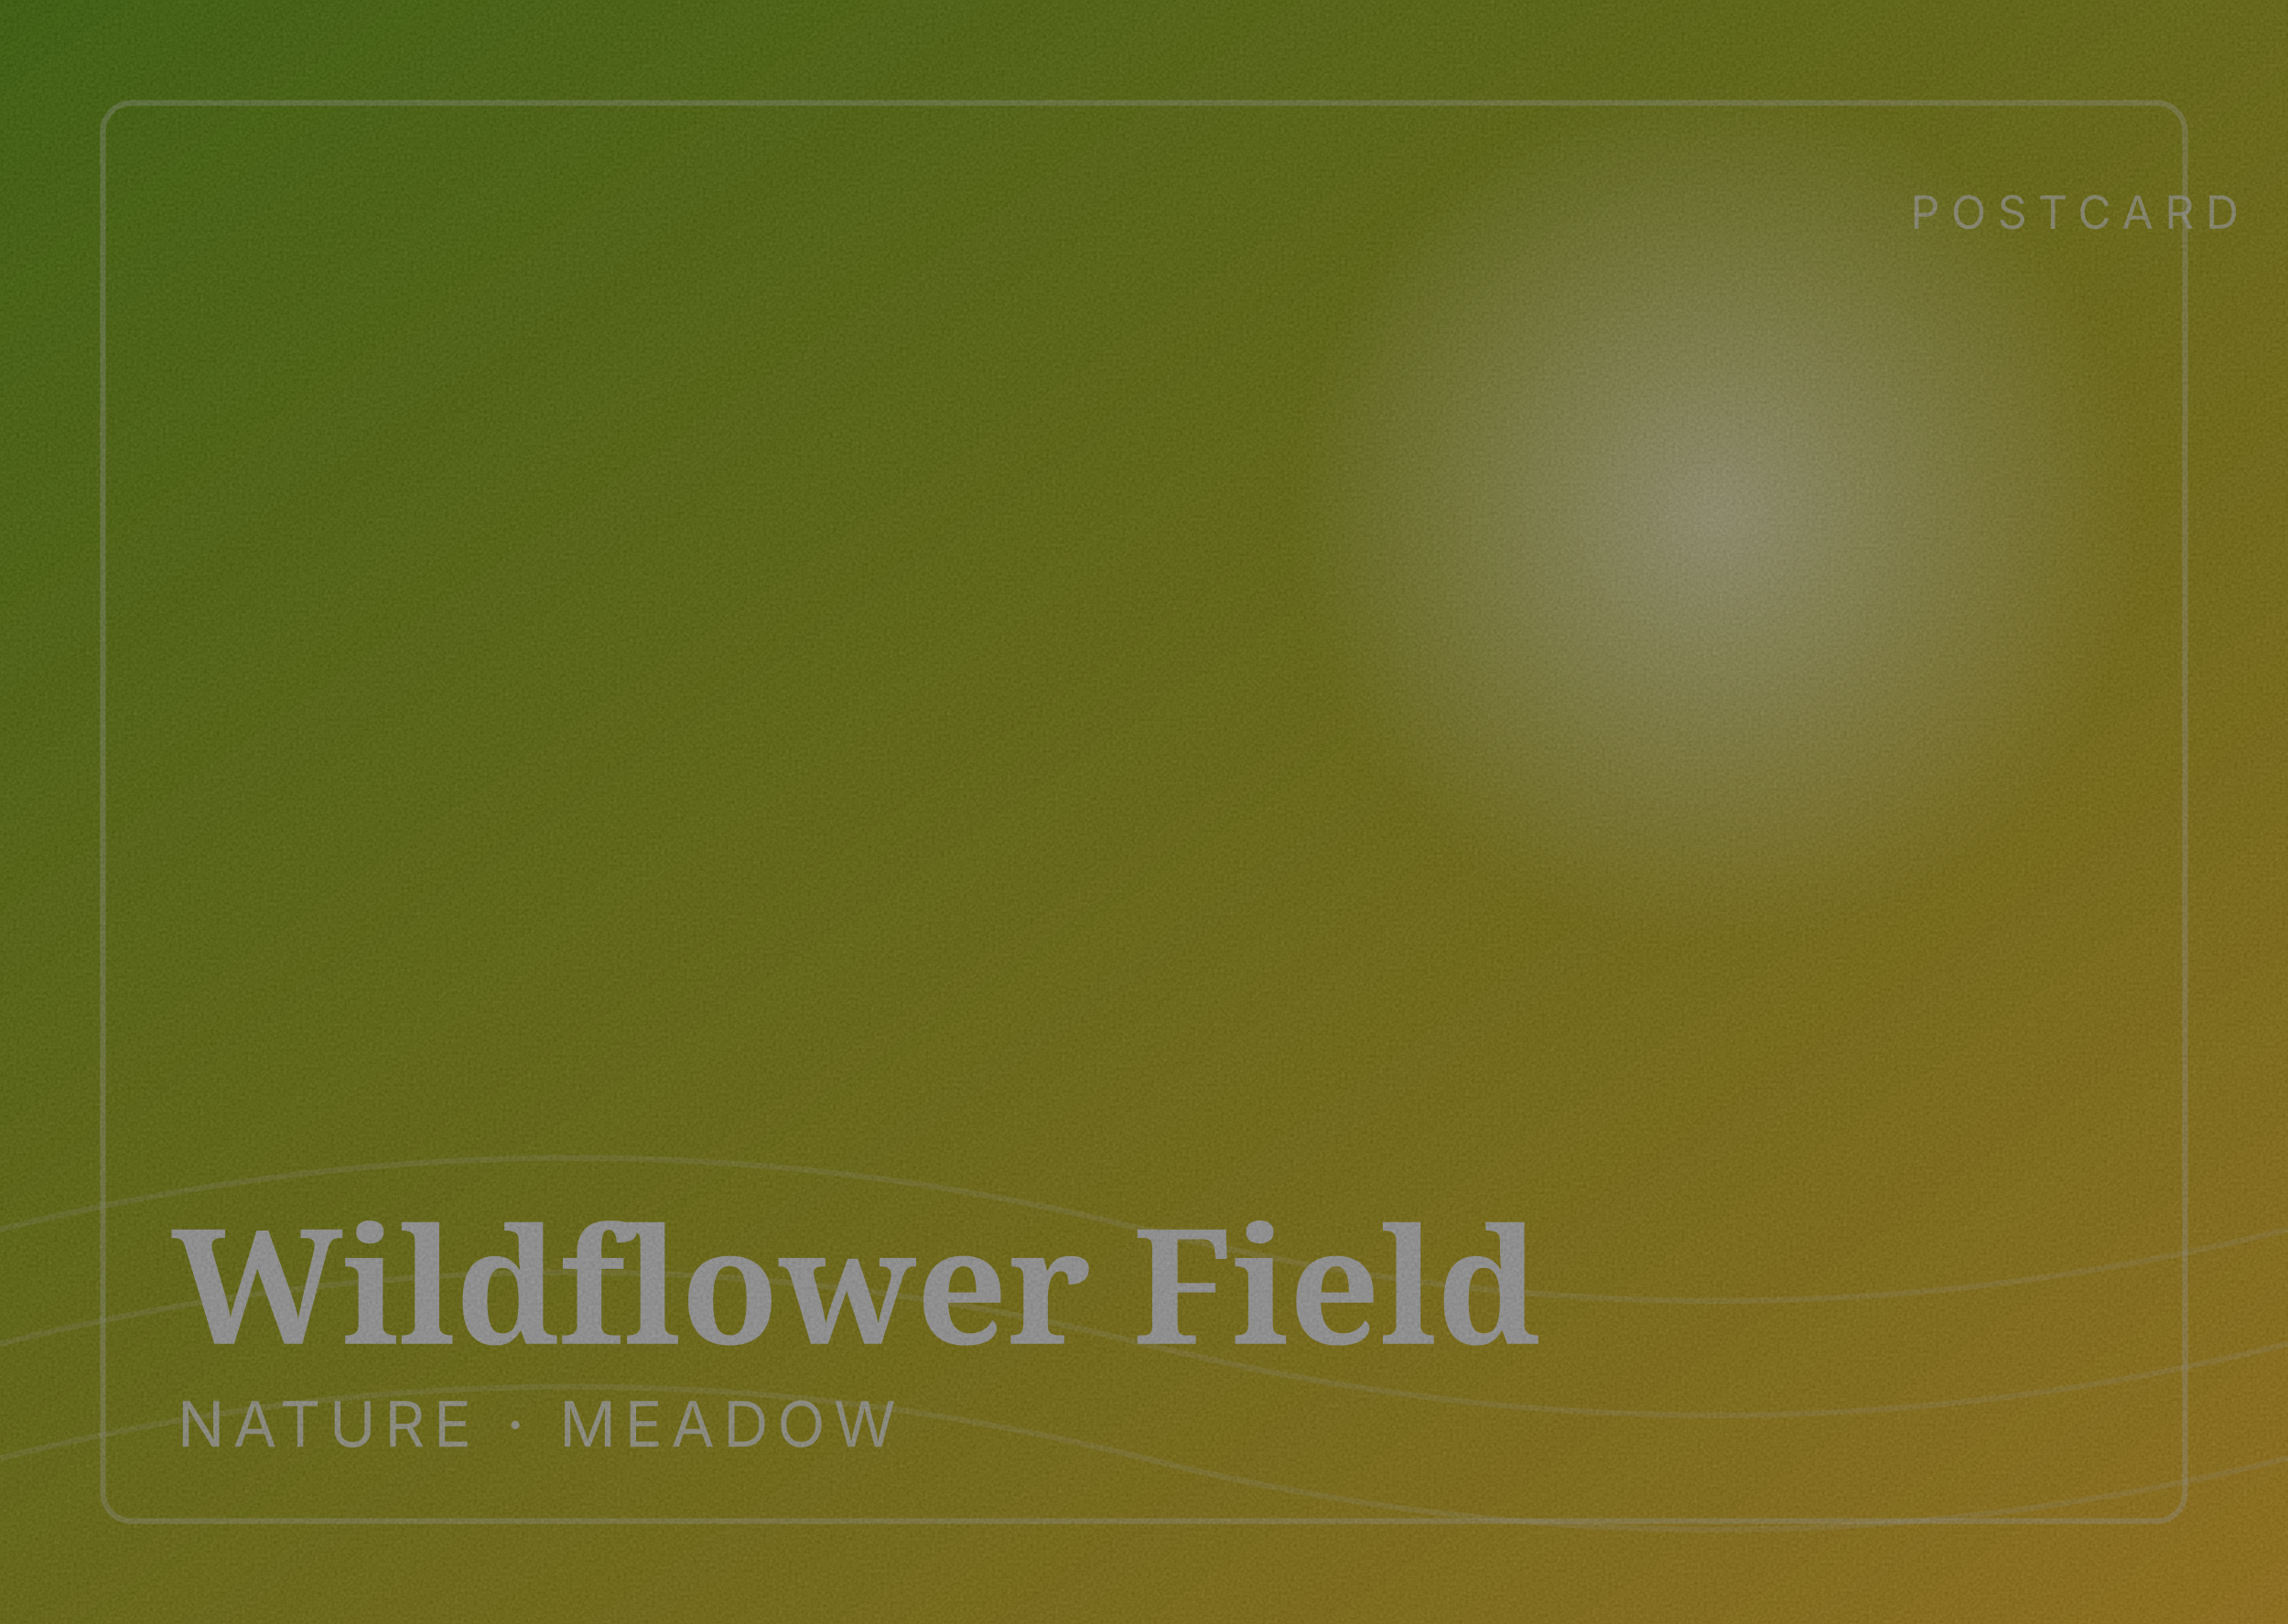
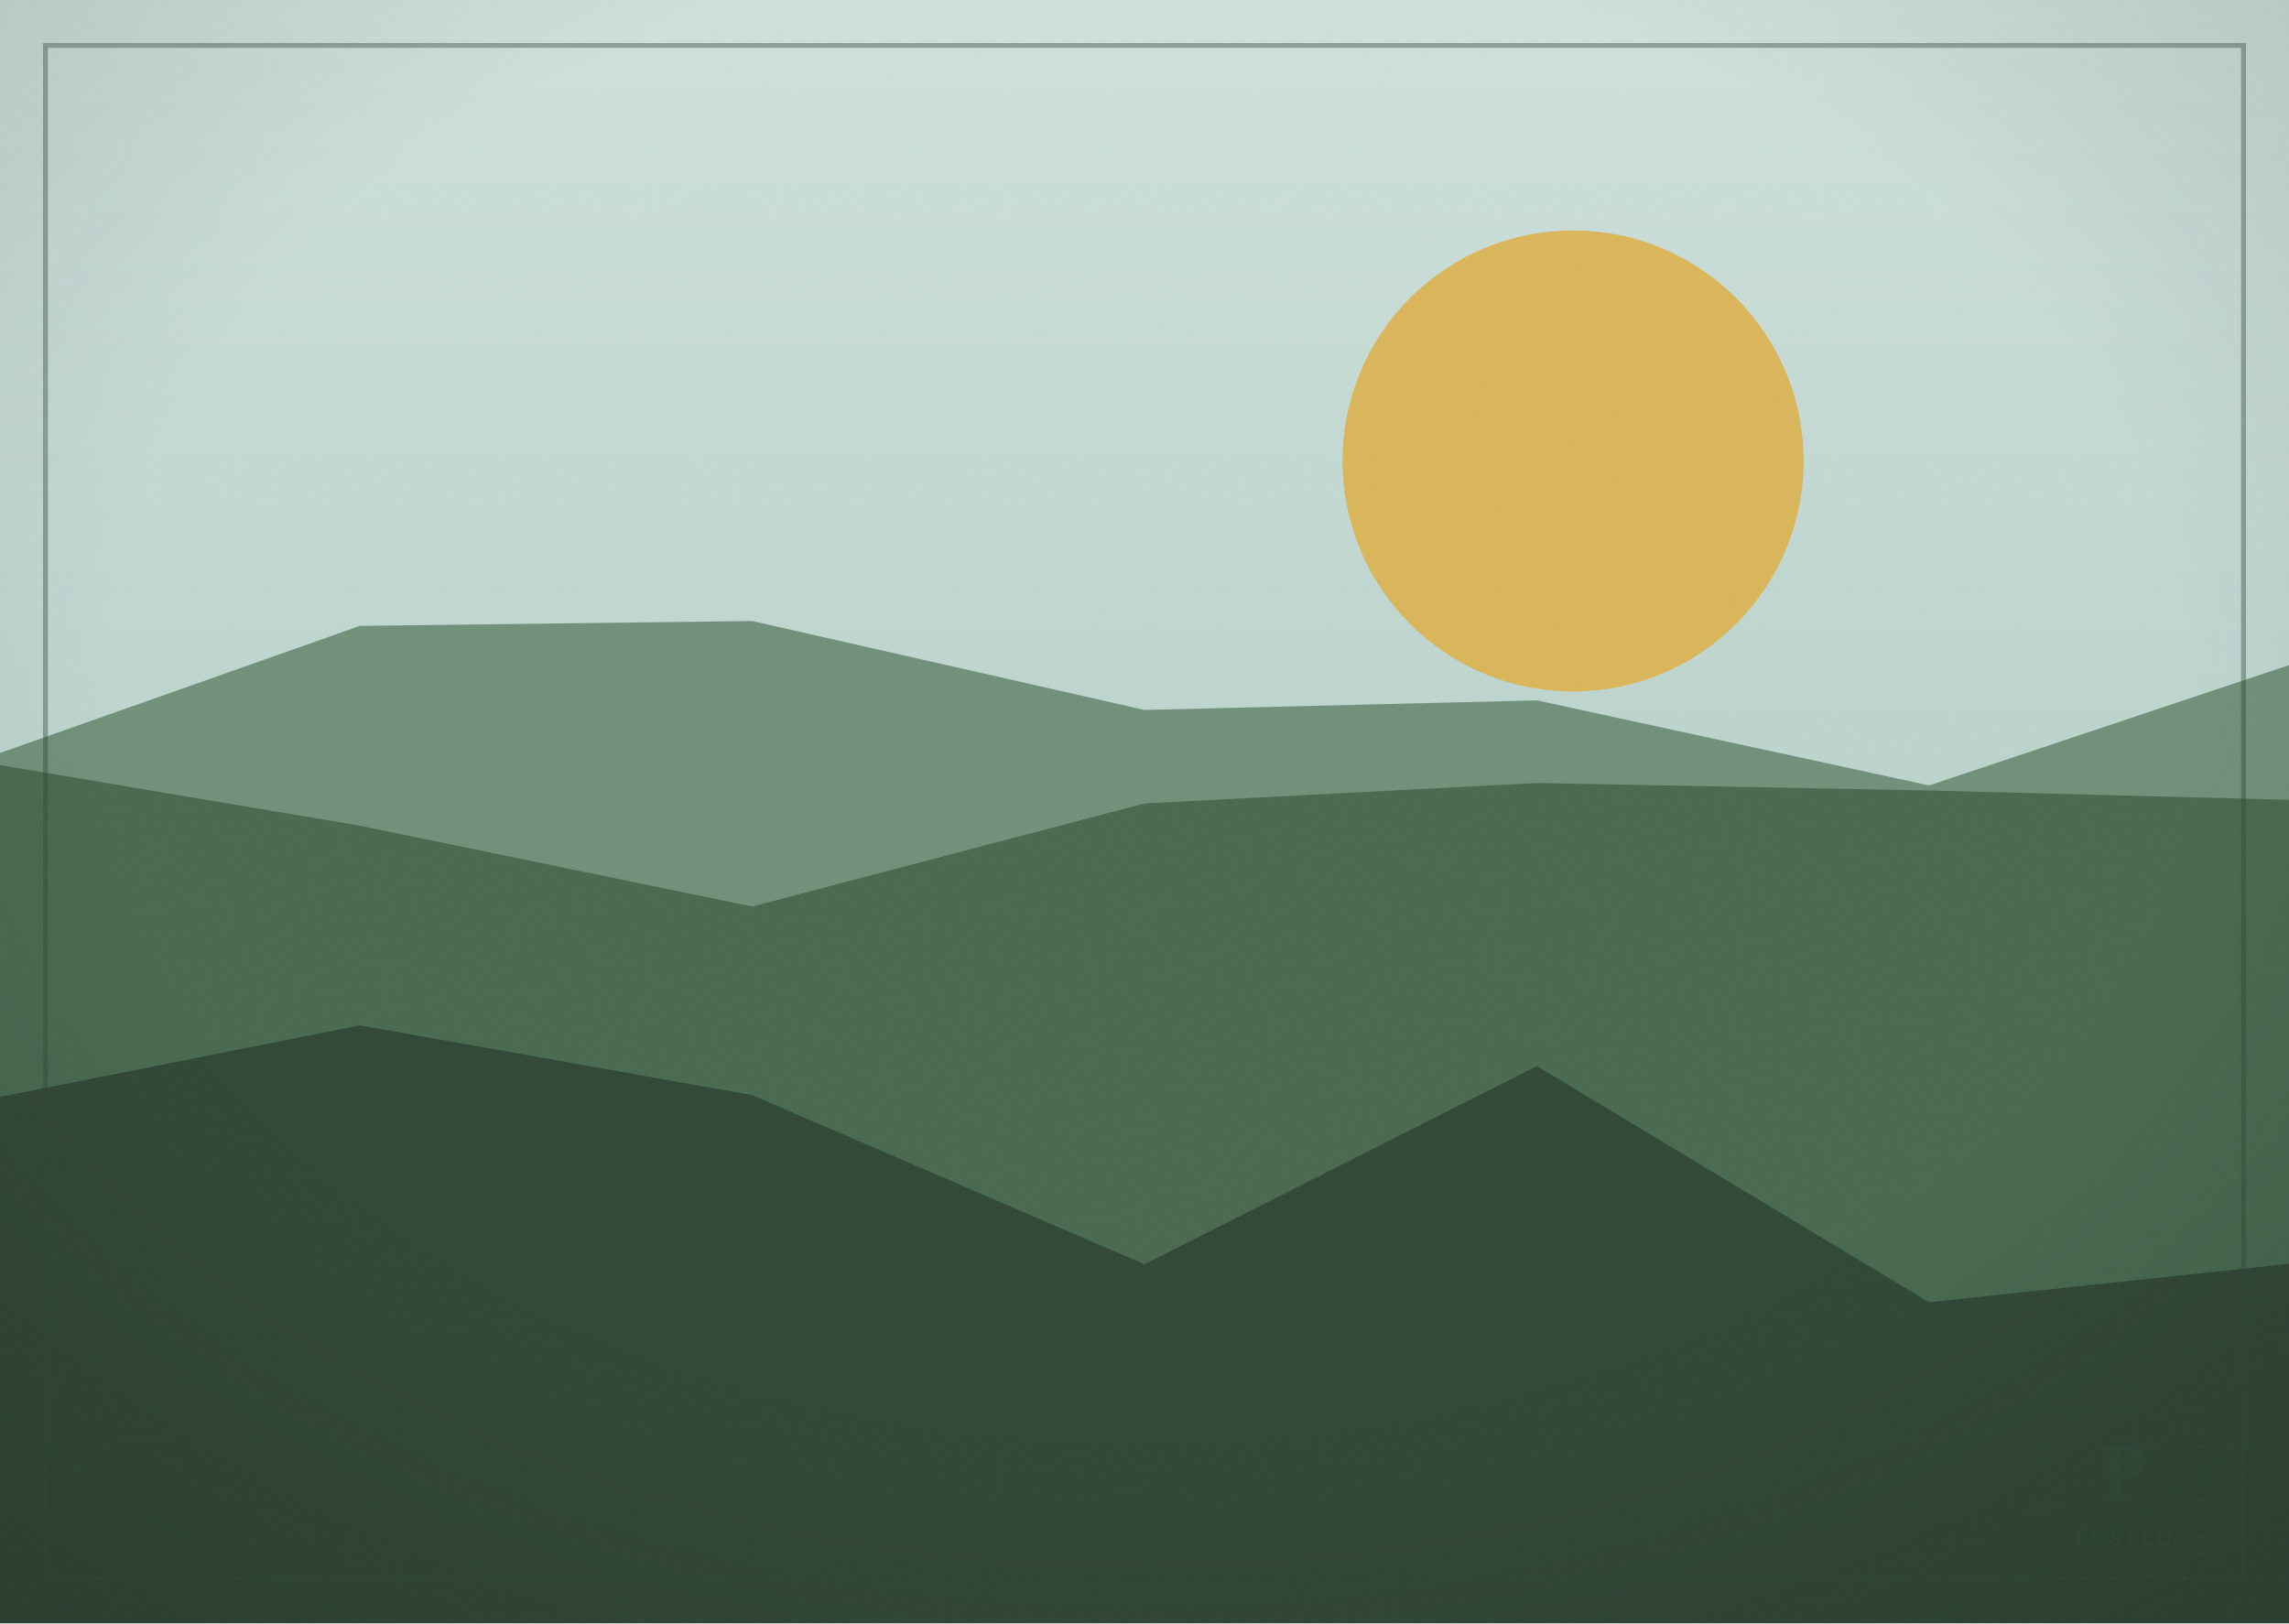
- <svg xmlns="http://www.w3.org/2000/svg" width="800" height="568" viewBox="0 0 800 568" role="img" aria-label="Wildflower Field">
+ <svg xmlns="http://www.w3.org/2000/svg" viewBox="0 0 1410 1000" width="1410" height="1000" role="img">
  <defs>
-     <linearGradient id="g" x1="0" y1="0" x2="1" y2="1">
-       <stop offset="0" stop-color="#65a30d" />
-       <stop offset="1" stop-color="#fbbf24" />
+     <linearGradient id="sky" x1="0" y1="0" x2="0" y2="1">
+       <stop offset="0" stop-color="#cfe1dc" />
+       <stop offset="1" stop-color="#a7c6bd" />
    </linearGradient>
-     <radialGradient id="sun" cx="0.5" cy="0.5" r="0.5">
-       <stop offset="0" stop-color="#fef9c3" stop-opacity="0.95" />
-       <stop offset="1" stop-color="#fef9c3" stop-opacity="0" />
-     </radialGradient>
    <filter id="grain">
      <feTurbulence type="fractalNoise" baseFrequency="0.9" numOctaves="2" stitchTiles="stitch" />
      <feColorMatrix type="saturate" values="0" />
-       <feComponentTransfer>
-         <feFuncA type="linear" slope="0.06" />
-       </feComponentTransfer>
-       <feComposite operator="over" in2="SourceGraphic" />
    </filter>
+     <radialGradient id="vig" cx="50%" cy="42%" r="75%">
+       <stop offset="60%" stop-color="#000" stop-opacity="0" />
+       <stop offset="100%" stop-color="#000" stop-opacity="0.16" />
+     </radialGradient>
  </defs>
-   <rect width="800" height="568" fill="url(#g)" />
-   <circle cx="600" cy="180" r="150" fill="url(#sun)" />
-   <g opacity="0.18" fill="none" stroke="#ffffff" stroke-width="2">
-     <path d="M0 430 Q 200 380 400 430 T 800 430" />
-     <path d="M0 470 Q 200 420 400 470 T 800 470" />
-     <path d="M0 510 Q 200 460 400 510 T 800 510" />
+   <rect width="1410" height="1000" fill="#ece8d8" />
+   <rect width="1410" height="1000" fill="url(#sky)" />
+   <circle cx="969" cy="284" r="142" fill="#dcb24e" opacity="0.92" />
+   <path d="M -20 1000 L -20 450 L -20 471 L 221.7 385.6 L 463.3 382.6 L 705 437.4 L 946.7 431.5 L 1188.3 483.9 L 1430 403.1 L 1430 1000 Z" fill="#6f9079" />
+   <path d="M -20 1000 L -20 560 L -20 468 L 221.7 508.7 L 463.3 558.5 L 705 495 L 946.7 482.4 L 1188.3 487 L 1430 493.3 L 1430 1000 Z" fill="#47694f" />
+   <path d="M -20 1000 L -20 720 L -20 679.8 L 221.7 631.7 L 463.3 674.7 L 705 778.9 L 946.7 656.8 L 1188.3 802.3 L 1430 776.5 L 1430 1000 Z" fill="#2f4736" />
+   <rect width="1410" height="1000" fill="url(#vig)" />
+   <rect width="1410" height="1000" filter="url(#grain)" opacity="0.06" />
+   <rect x="28" y="28" width="1354" height="944" fill="none" stroke="#2f4736" stroke-width="3" opacity="0.4" />
+   <g transform="translate(1260 868)" opacity="0.8">
+     <rect width="96" height="104" rx="6" fill="none" stroke="#2f4736" stroke-width="3" stroke-dasharray="2 9" />
+     <text x="48" y="56" text-anchor="middle" font-family="Georgia, serif" font-size="46" font-weight="700" fill="#2f4736">P</text>
+     <text x="48" y="84" text-anchor="middle" font-family="Georgia, serif" font-size="13" letter-spacing="2" fill="#2f4736">POSTED</text>
  </g>
-   <rect x="36" y="36" width="728" height="496" fill="none" stroke="#ffffff" stroke-opacity="0.35" stroke-width="2" rx="10" />
-   <text x="60" y="470" font-family="Georgia, serif" font-size="56" font-weight="700" fill="#ffffff">Wildflower Field</text>
-   <text x="62" y="506" font-family="Inter, system-ui, sans-serif" font-size="22" letter-spacing="3" fill="#ffffff" opacity="0.85">NATURE · MEADOW</text>
-   <text x="668" y="80" font-family="Inter, system-ui, sans-serif" font-size="16" letter-spacing="4" fill="#ffffff" opacity="0.7">POSTCARD</text>
-   <rect width="800" height="568" filter="url(#grain)" opacity="0.5" />
</svg>
